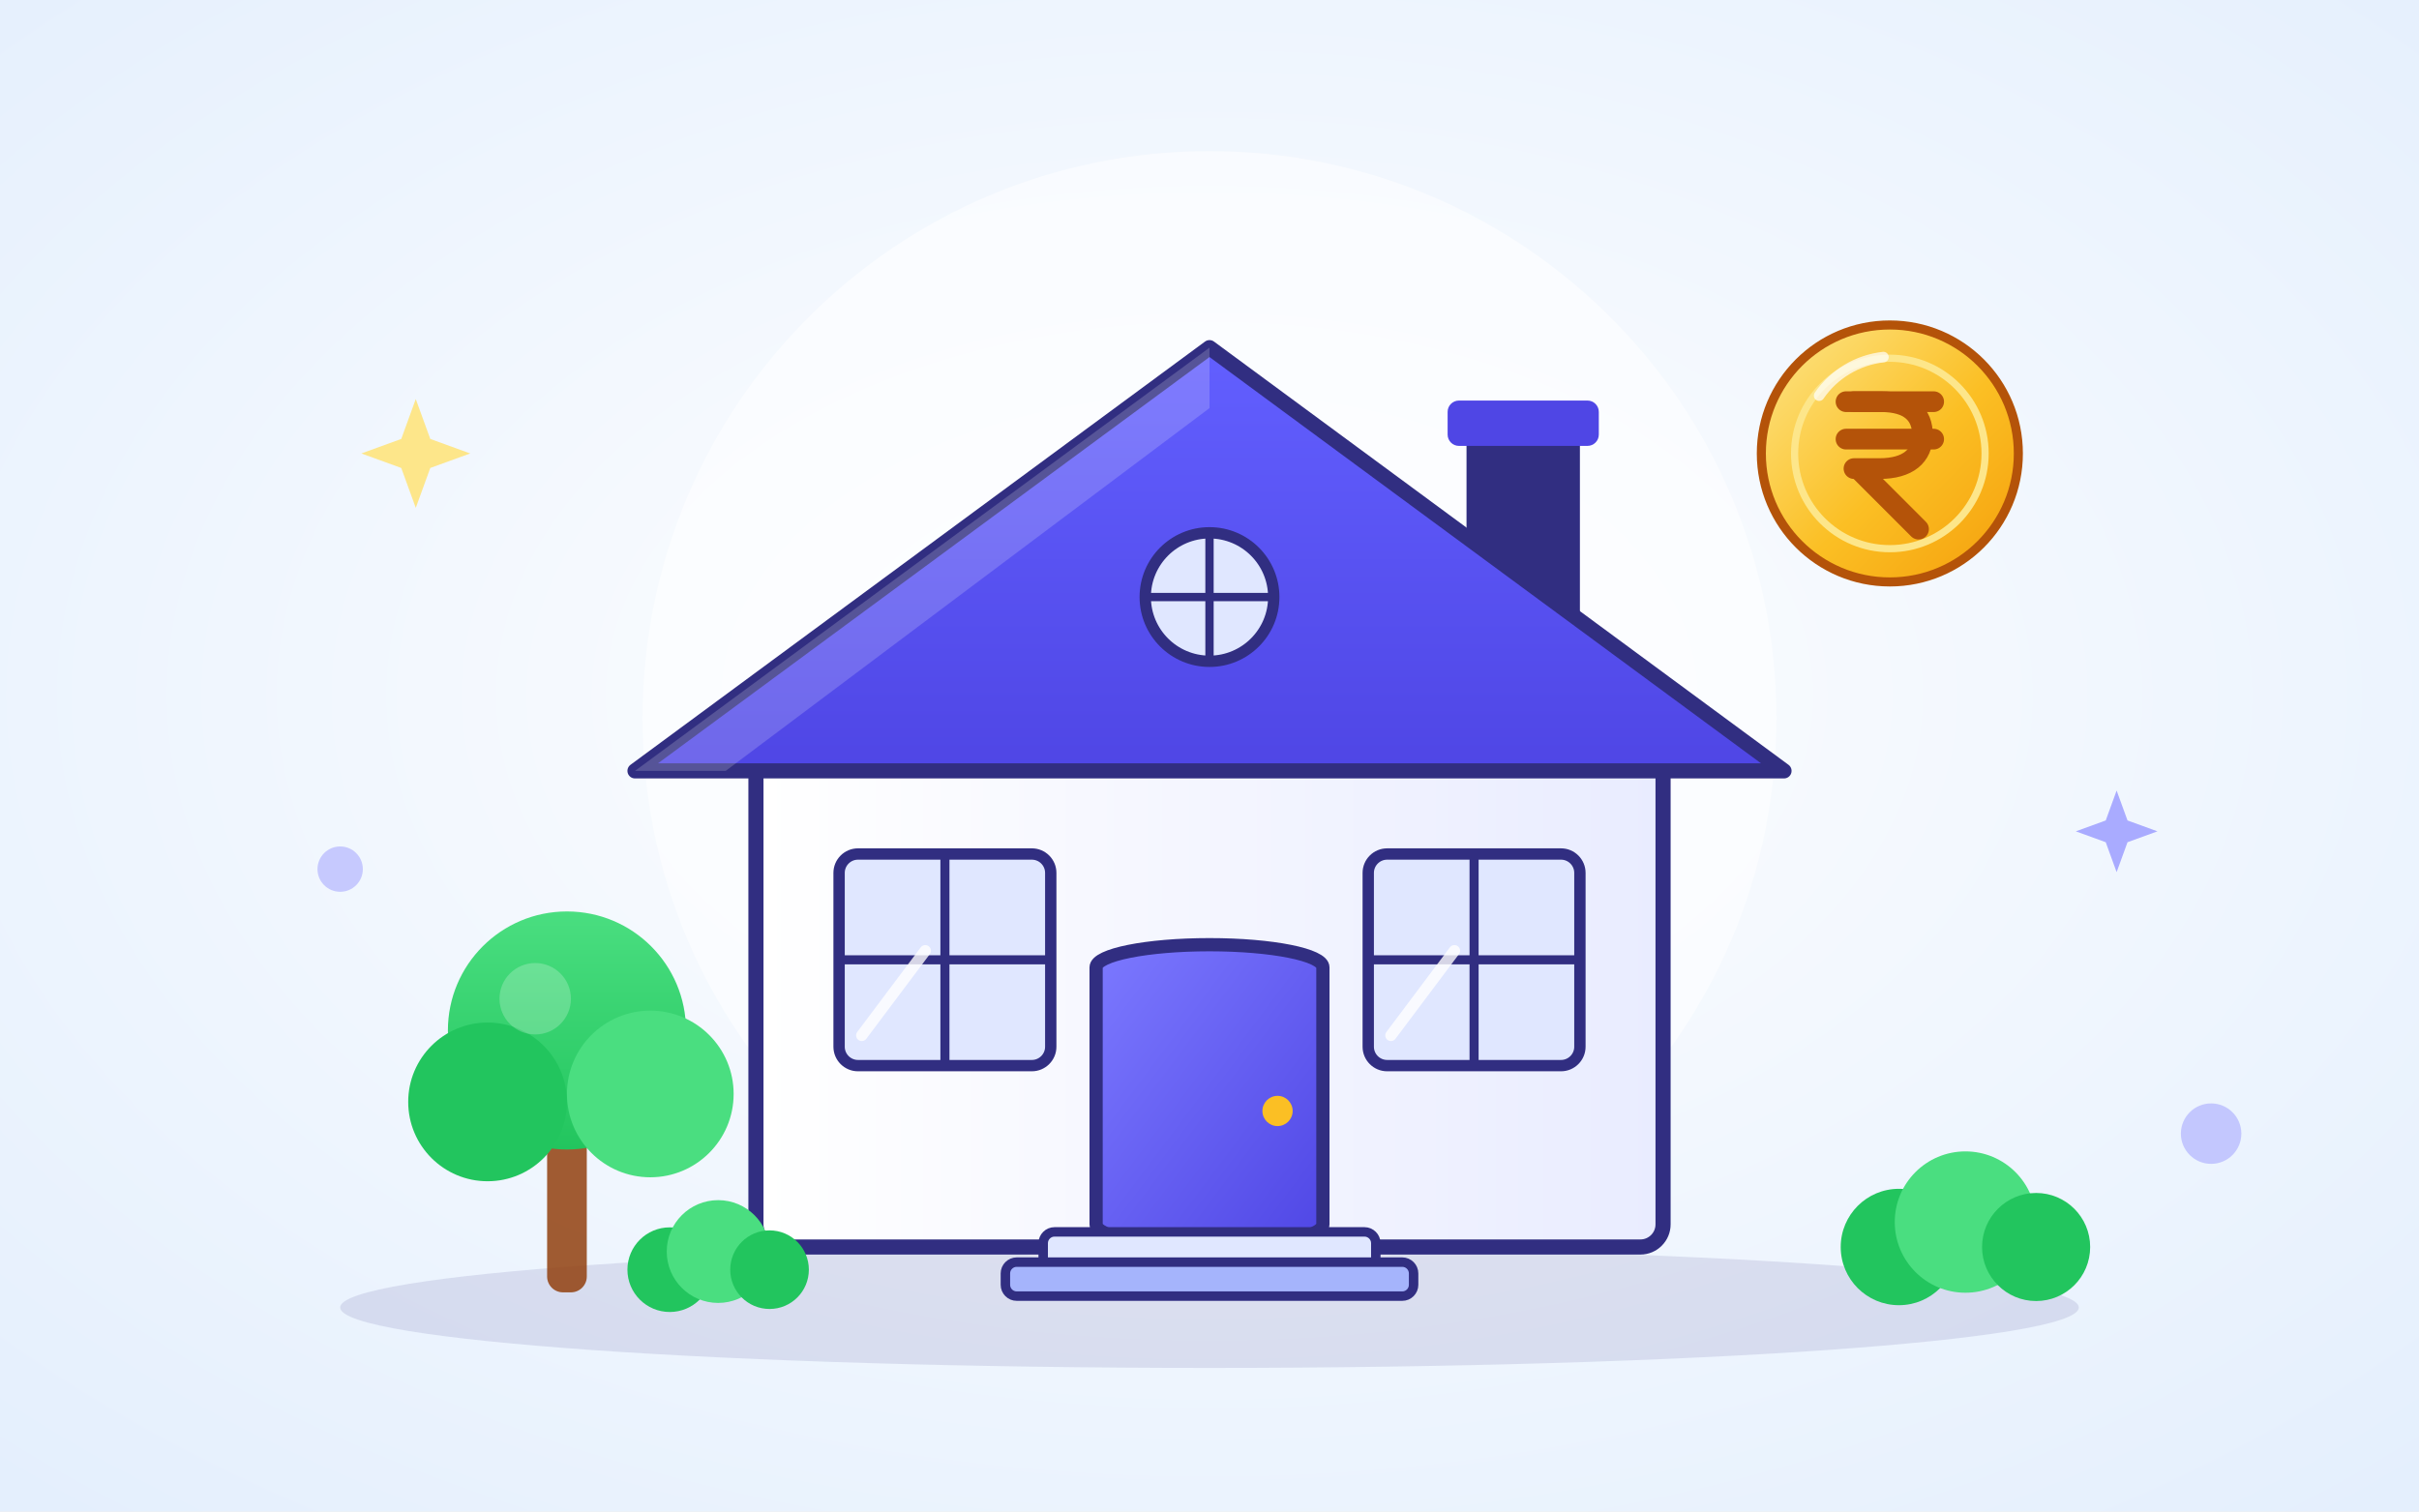
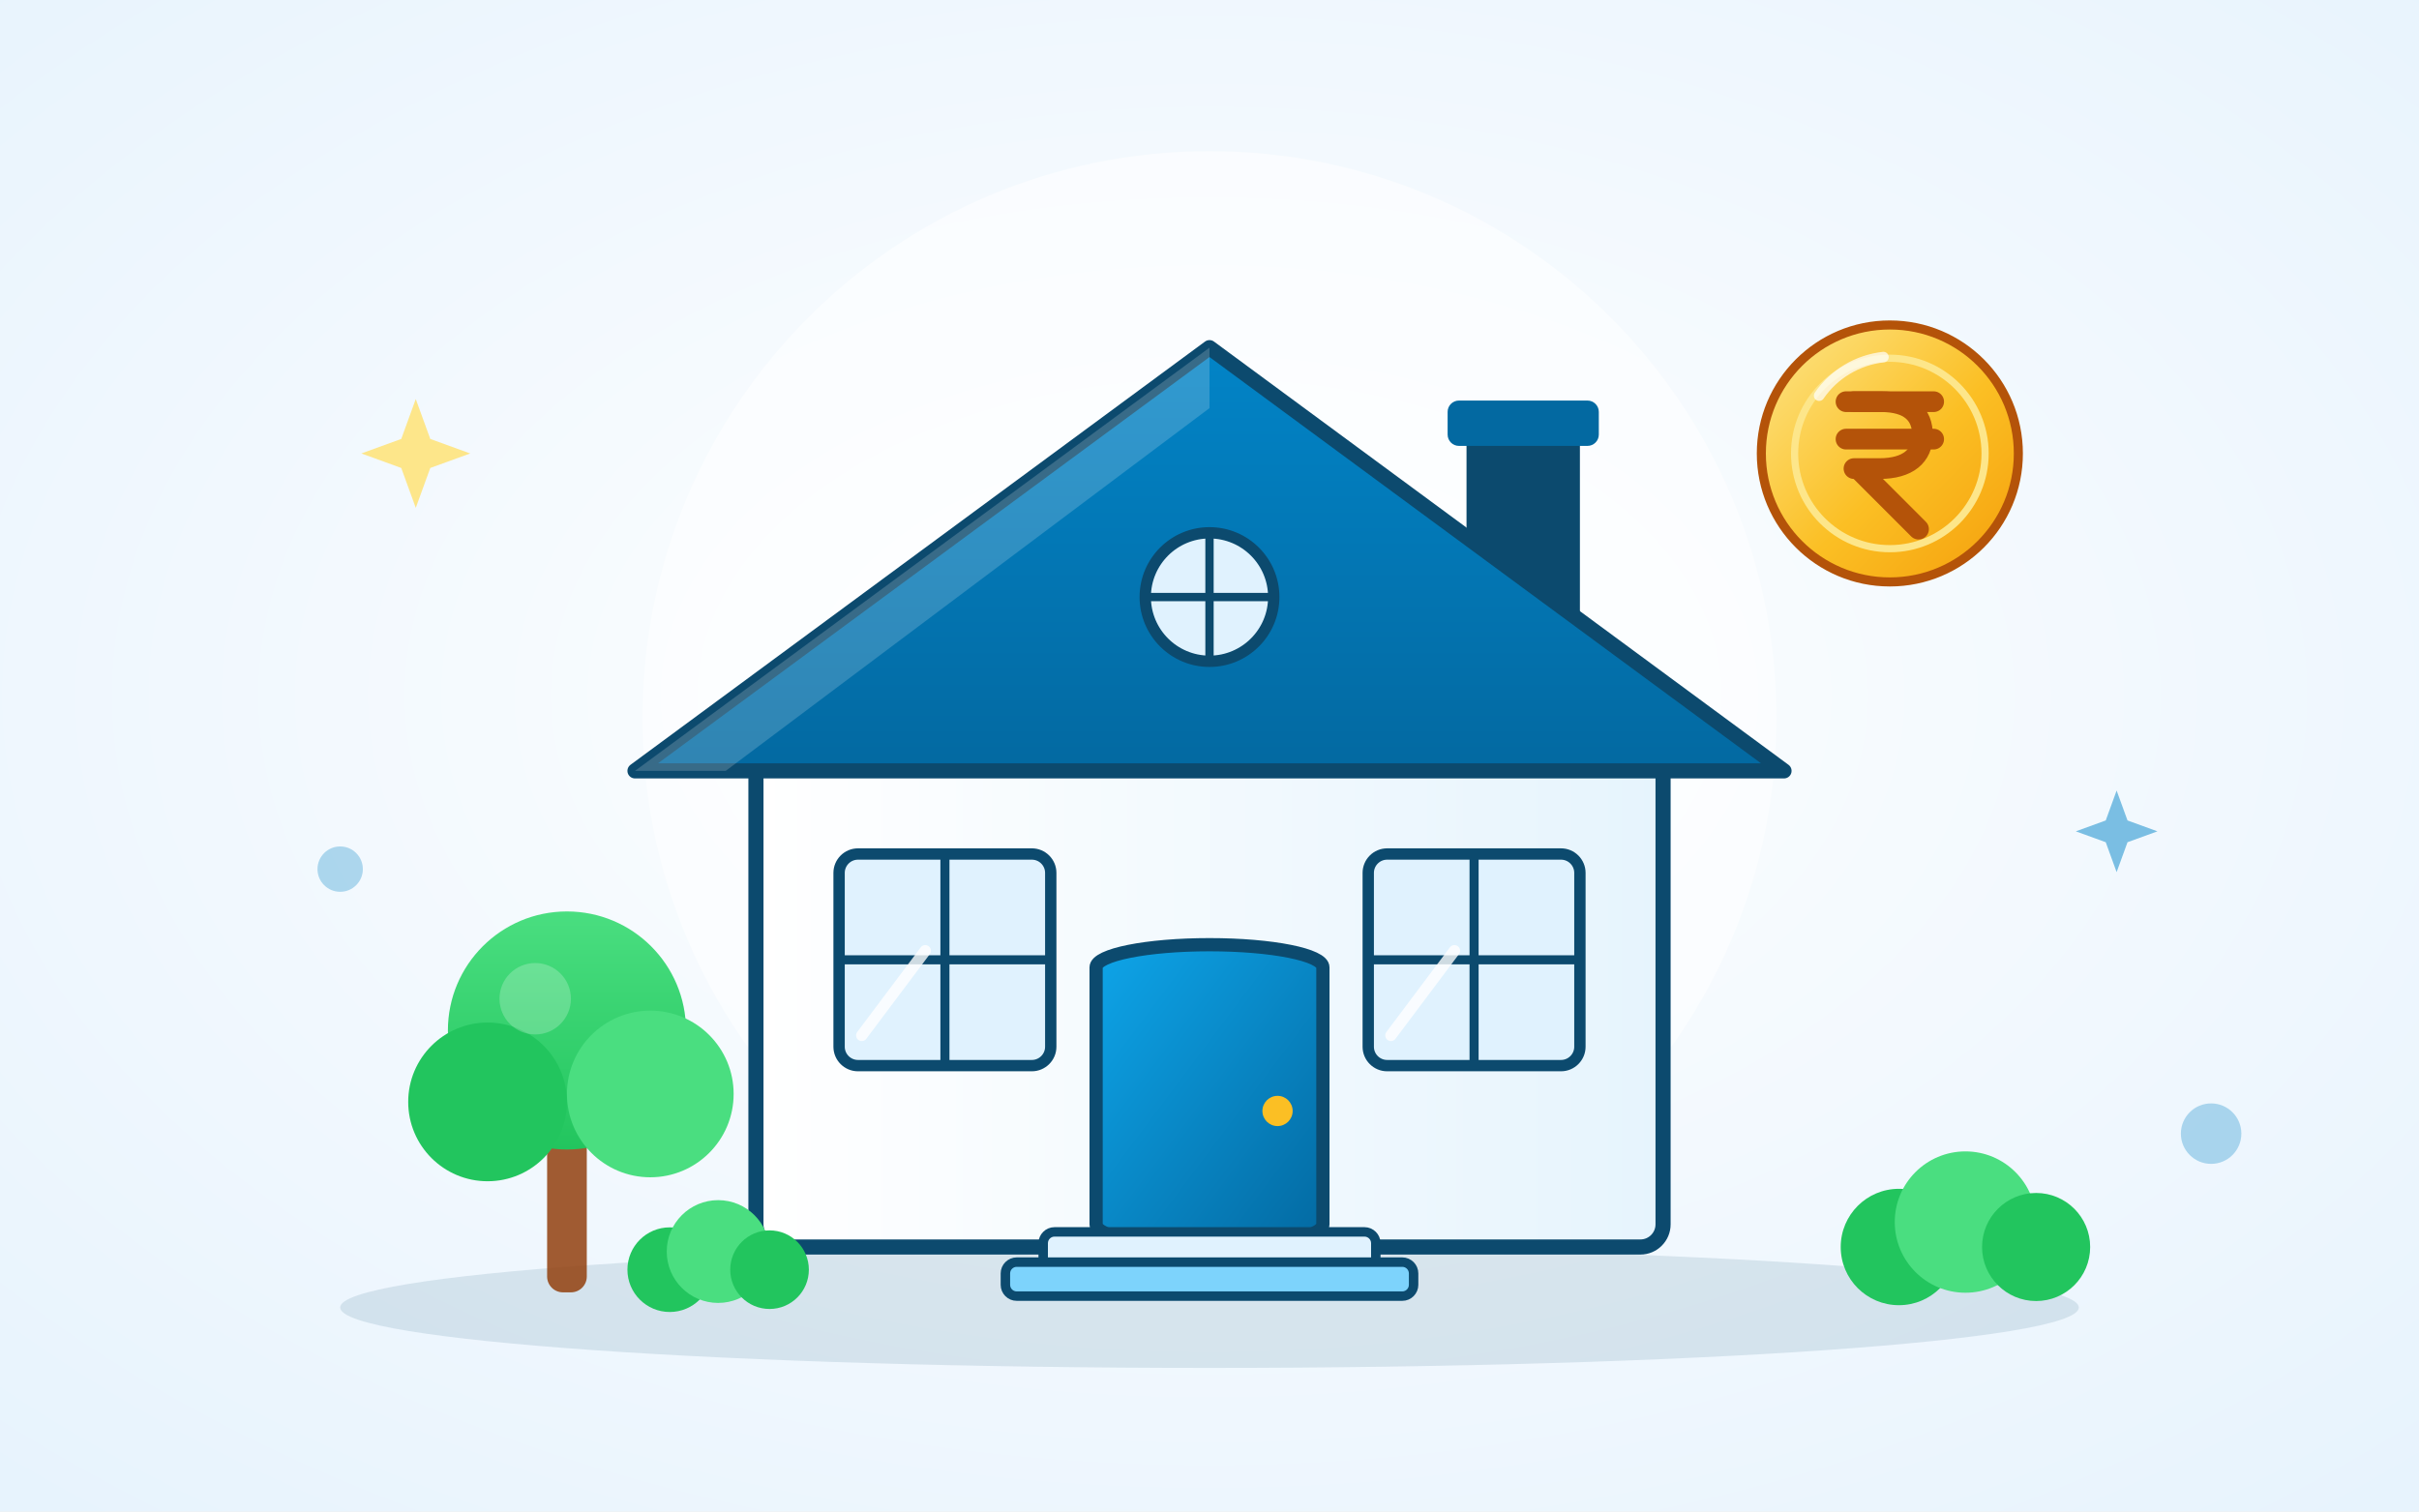
<svg xmlns="http://www.w3.org/2000/svg" viewBox="0 0 640 400" preserveAspectRatio="xMidYMid slice">
  <defs>
    <radialGradient id="bg" cx="50%" cy="46%" r="72%">
      <stop offset="0" stop-color="#fff" />
-       <stop offset="1" stop-color="#E4EFFD" />
+       <stop offset="1" stop-color="#e7f3fd" />
    </radialGradient>
    <linearGradient id="roof" x1="0" y1="0" x2="0" y2="1">
-       <stop offset="0" stop-color="#625FFF" />
-       <stop offset="1" stop-color="#4F46E5" />
+       <stop offset="0" stop-color="#0284c7" />
+       <stop offset="1" stop-color="#0369a1" />
    </linearGradient>
    <linearGradient id="wall" x1="0" y1="0" x2="1" y2="0">
      <stop offset="0" stop-color="#fff" />
-       <stop offset="1" stop-color="#E9ECFF" />
+       <stop offset="1" stop-color="#e6f4fd" />
    </linearGradient>
    <linearGradient id="gold" x1="0" y1="0" x2="0" y2="1">
      <stop offset="0" stop-color="#FDE68A" />
      <stop offset="1" stop-color="#F59E0B" />
    </linearGradient>
    <linearGradient id="goldH" x1="0" y1="0" x2="1" y2="1">
      <stop offset="0" stop-color="#FDE68A" />
      <stop offset=".55" stop-color="#FBBF24" />
      <stop offset="1" stop-color="#F59E0B" />
    </linearGradient>
    <linearGradient id="ind" x1="0" y1="0" x2="1" y2="1">
-       <stop offset="0" stop-color="#7C79FF" />
-       <stop offset="1" stop-color="#4F46E5" />
+       <stop offset="0" stop-color="#0ea5e9" />
+       <stop offset="1" stop-color="#0369a1" />
    </linearGradient>
    <linearGradient id="leaf" x1="0" y1="0" x2="0" y2="1">
      <stop offset="0" stop-color="#4ADE80" />
      <stop offset="1" stop-color="#22C55E" />
    </linearGradient>
    <filter id="sh" x="-30%" y="-30%" width="160%" height="170%">
-       <feDropShadow dx="0" dy="10" stdDeviation="9" flood-color="#312E81" flood-opacity=".16" />
+       <feDropShadow dx="0" dy="10" stdDeviation="9" flood-color="#0c4a6e" flood-opacity=".16" />
    </filter>
    <filter id="sh2" x="-30%" y="-30%" width="160%" height="170%">
-       <feDropShadow dx="0" dy="4" stdDeviation="4" flood-color="#312E81" flood-opacity=".18" />
+       <feDropShadow dx="0" dy="4" stdDeviation="4" flood-color="#0c4a6e" flood-opacity=".18" />
    </filter>
  </defs>
  <rect width="640" height="400" fill="url(#bg)" />
  <circle cx="320" cy="190" r="150" fill="#fff" opacity=".55" />
-   <ellipse cx="320" cy="346" rx="230" ry="16" fill="#312E81" opacity="0.12" />
+   <ellipse cx="320" cy="346" rx="230" ry="16" fill="#0c4a6e" opacity="0.12" />
  <g transform="translate(150 300) scale(1.05)">
    <rect x="-5" y="-4" width="10" height="44" rx="4" fill="#92400E" opacity=".85" />
    <circle cx="0" cy="-26" r="30" fill="url(#leaf)" />
    <circle cx="-20" cy="-8" r="20" fill="#22C55E" />
    <circle cx="21" cy="-10" r="21" fill="#4ADE80" />
    <circle cx="-8" cy="-34" r="9" fill="#fff" opacity=".22" />
  </g>
  <g transform="translate(520 330) scale(1.1)">
    <circle cx="-16" cy="0" r="14" fill="#22C55E" />
    <circle cx="0" cy="-6" r="17" fill="#4ADE80" />
    <circle cx="17" cy="0" r="13" fill="#22C55E" />
  </g>
  <g transform="translate(0 0) scale(1)">
-     <rect x="200" y="190" width="240" height="140" rx="6" fill="url(#wall)" stroke="#312E81" stroke-width="4" stroke-linejoin="round" />
-     <rect x="388" y="112" width="30" height="62" rx="3" fill="#312E81" />
-     <rect x="383" y="106" width="40" height="12" rx="3" fill="#4F46E5" />
-     <polygon points="168,204 320,92 472,204" fill="url(#roof)" stroke="#312E81" stroke-width="4" stroke-linejoin="round" />
+     <rect x="200" y="190" width="240" height="140" rx="6" fill="url(#wall)" stroke="#0c4a6e" stroke-width="4" stroke-linejoin="round" />
+     <rect x="388" y="112" width="30" height="62" rx="3" fill="#0c4a6e" />
+     <rect x="383" y="106" width="40" height="12" rx="3" fill="#0369a1" />
+     <polygon points="168,204 320,92 472,204" fill="url(#roof)" stroke="#0c4a6e" stroke-width="4" stroke-linejoin="round" />
    <polygon points="168,204 320,92 320,108 192,204" fill="#fff" opacity=".18" />
-     <circle cx="320" cy="158" r="17" fill="#E0E7FF" stroke="#312E81" stroke-width="3" />
-     <path d="M320 141v34M303 158h34" stroke="#312E81" stroke-width="2.2" />
-     <rect x="222" y="226" width="56" height="56" rx="5" fill="#E0E7FF" stroke="#312E81" stroke-width="3" />
-     <path d="M250.0 226v56M222 254.0h56" stroke="#312E81" stroke-width="2.4" />
+     <circle cx="320" cy="158" r="17" fill="#e0f2fe" stroke="#0c4a6e" stroke-width="3" />
+     <path d="M320 141v34M303 158h34" stroke="#0c4a6e" stroke-width="2.2" />
+     <rect x="222" y="226" width="56" height="56" rx="5" fill="#e0f2fe" stroke="#0c4a6e" stroke-width="3" />
+     <path d="M250.0 226v56M222 254.0h56" stroke="#0c4a6e" stroke-width="2.4" />
    <path d="M228 274l16.8 -22.4" stroke="#fff" stroke-width="3" stroke-linecap="round" opacity=".8" />
-     <rect x="362" y="226" width="56" height="56" rx="5" fill="#E0E7FF" stroke="#312E81" stroke-width="3" />
-     <path d="M390.0 226v56M362 254.0h56" stroke="#312E81" stroke-width="2.4" />
+     <rect x="362" y="226" width="56" height="56" rx="5" fill="#e0f2fe" stroke="#0c4a6e" stroke-width="3" />
+     <path d="M390.0 226v56M362 254.0h56" stroke="#0c4a6e" stroke-width="2.4" />
    <path d="M368 274l16.8 -22.4" stroke="#fff" stroke-width="3" stroke-linecap="round" opacity=".8" />
-     <rect x="290" y="250" width="60" height="80" rx="30" ry="6" fill="url(#ind)" stroke="#312E81" stroke-width="3.5" />
+     <rect x="290" y="250" width="60" height="80" rx="30" ry="6" fill="url(#ind)" stroke="#0c4a6e" stroke-width="3.5" />
    <circle cx="338" cy="294" r="4" fill="#FBBF24" />
-     <rect x="276" y="326" width="88" height="10" rx="3" fill="#E0E7FF" stroke="#312E81" stroke-width="2.5" />
-     <rect x="266" y="334" width="108" height="9" rx="3" fill="#A5B4FC" stroke="#312E81" stroke-width="2.5" />
+     <rect x="276" y="326" width="88" height="10" rx="3" fill="#e0f2fe" stroke="#0c4a6e" stroke-width="2.5" />
+     <rect x="266" y="334" width="108" height="9" rx="3" fill="#7dd3fc" stroke="#0c4a6e" stroke-width="2.5" />
  </g>
  <g transform="translate(190 336) scale(0.8)">
    <circle cx="-16" cy="0" r="14" fill="#22C55E" />
    <circle cx="0" cy="-6" r="17" fill="#4ADE80" />
    <circle cx="17" cy="0" r="13" fill="#22C55E" />
  </g>
  <circle cx="500" cy="120" r="34" fill="url(#goldH)" stroke="#B45309" stroke-width="2.4" />
  <circle cx="500" cy="120" r="25.2" fill="none" stroke="#FDE68A" stroke-width="1.9" />
  <g transform="translate(500 120) scale(2.108)" fill="none" stroke="#B45309" stroke-width="2.6" stroke-linecap="round" stroke-linejoin="round">
    <path d="M-5.5-6.5h11M-5.5-1.8h11" />
    <path d="M-4.5-6.5h3.4c3.6 0 5.2 1.6 5.2 4.2s-1.8 4.2-5.4 4.2h-3.2" />
    <path d="M-3.8 2.1L3.6 9.5" />
  </g>
  <path d="M481.3 104.7a23.8 23.8 0 0 1 17.0 -10.2" stroke="#fff" stroke-width="2.8" stroke-linecap="round" fill="none" opacity=".7" />
  <path d="M110 105.6L113.84 116.16 124.4 120 113.84 123.84 110 134.4 106.16 123.84 95.6 120 106.16 116.16Z" fill="#FDE68A" opacity="1" />
-   <path d="M560 209.2L562.88 217.12 570.8 220 562.88 222.88 560 230.8 557.12 222.88 549.2 220 557.12 217.12Z" fill="#625FFF" opacity="0.5" />
-   <circle cx="90" cy="230" r="6" fill="#625FFF" opacity="0.3" />
-   <circle cx="585" cy="300" r="8" fill="#625FFF" opacity="0.3" />
+   <path d="M560 209.2L562.88 217.12 570.8 220 562.88 222.88 560 230.8 557.12 222.88 549.2 220 557.12 217.12Z" fill="#0284c7" opacity="0.5" />
+   <circle cx="90" cy="230" r="6" fill="#0284c7" opacity="0.3" />
+   <circle cx="585" cy="300" r="8" fill="#0284c7" opacity="0.3" />
</svg>
